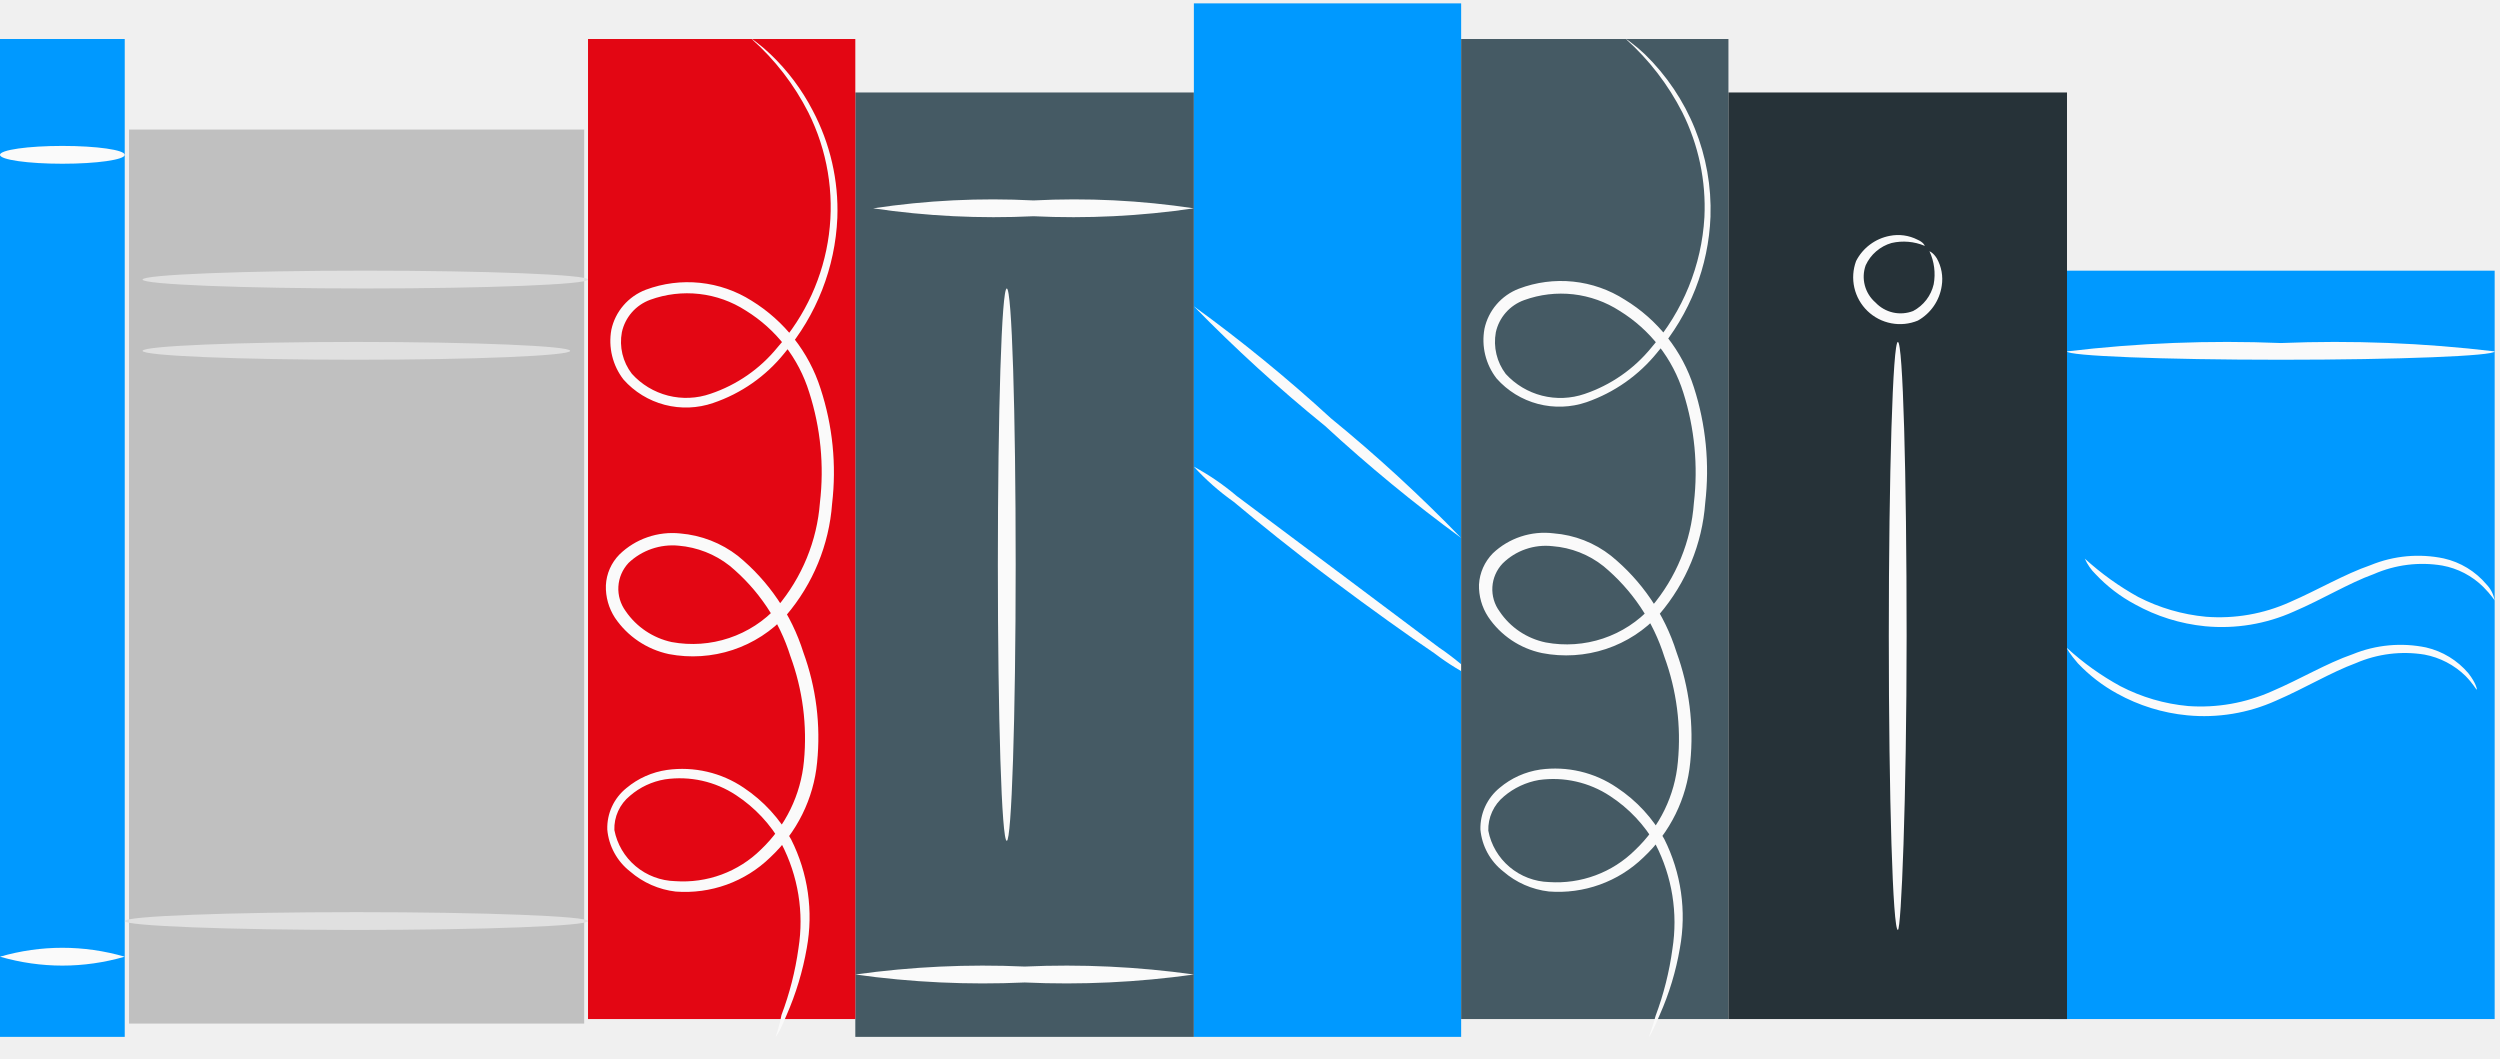
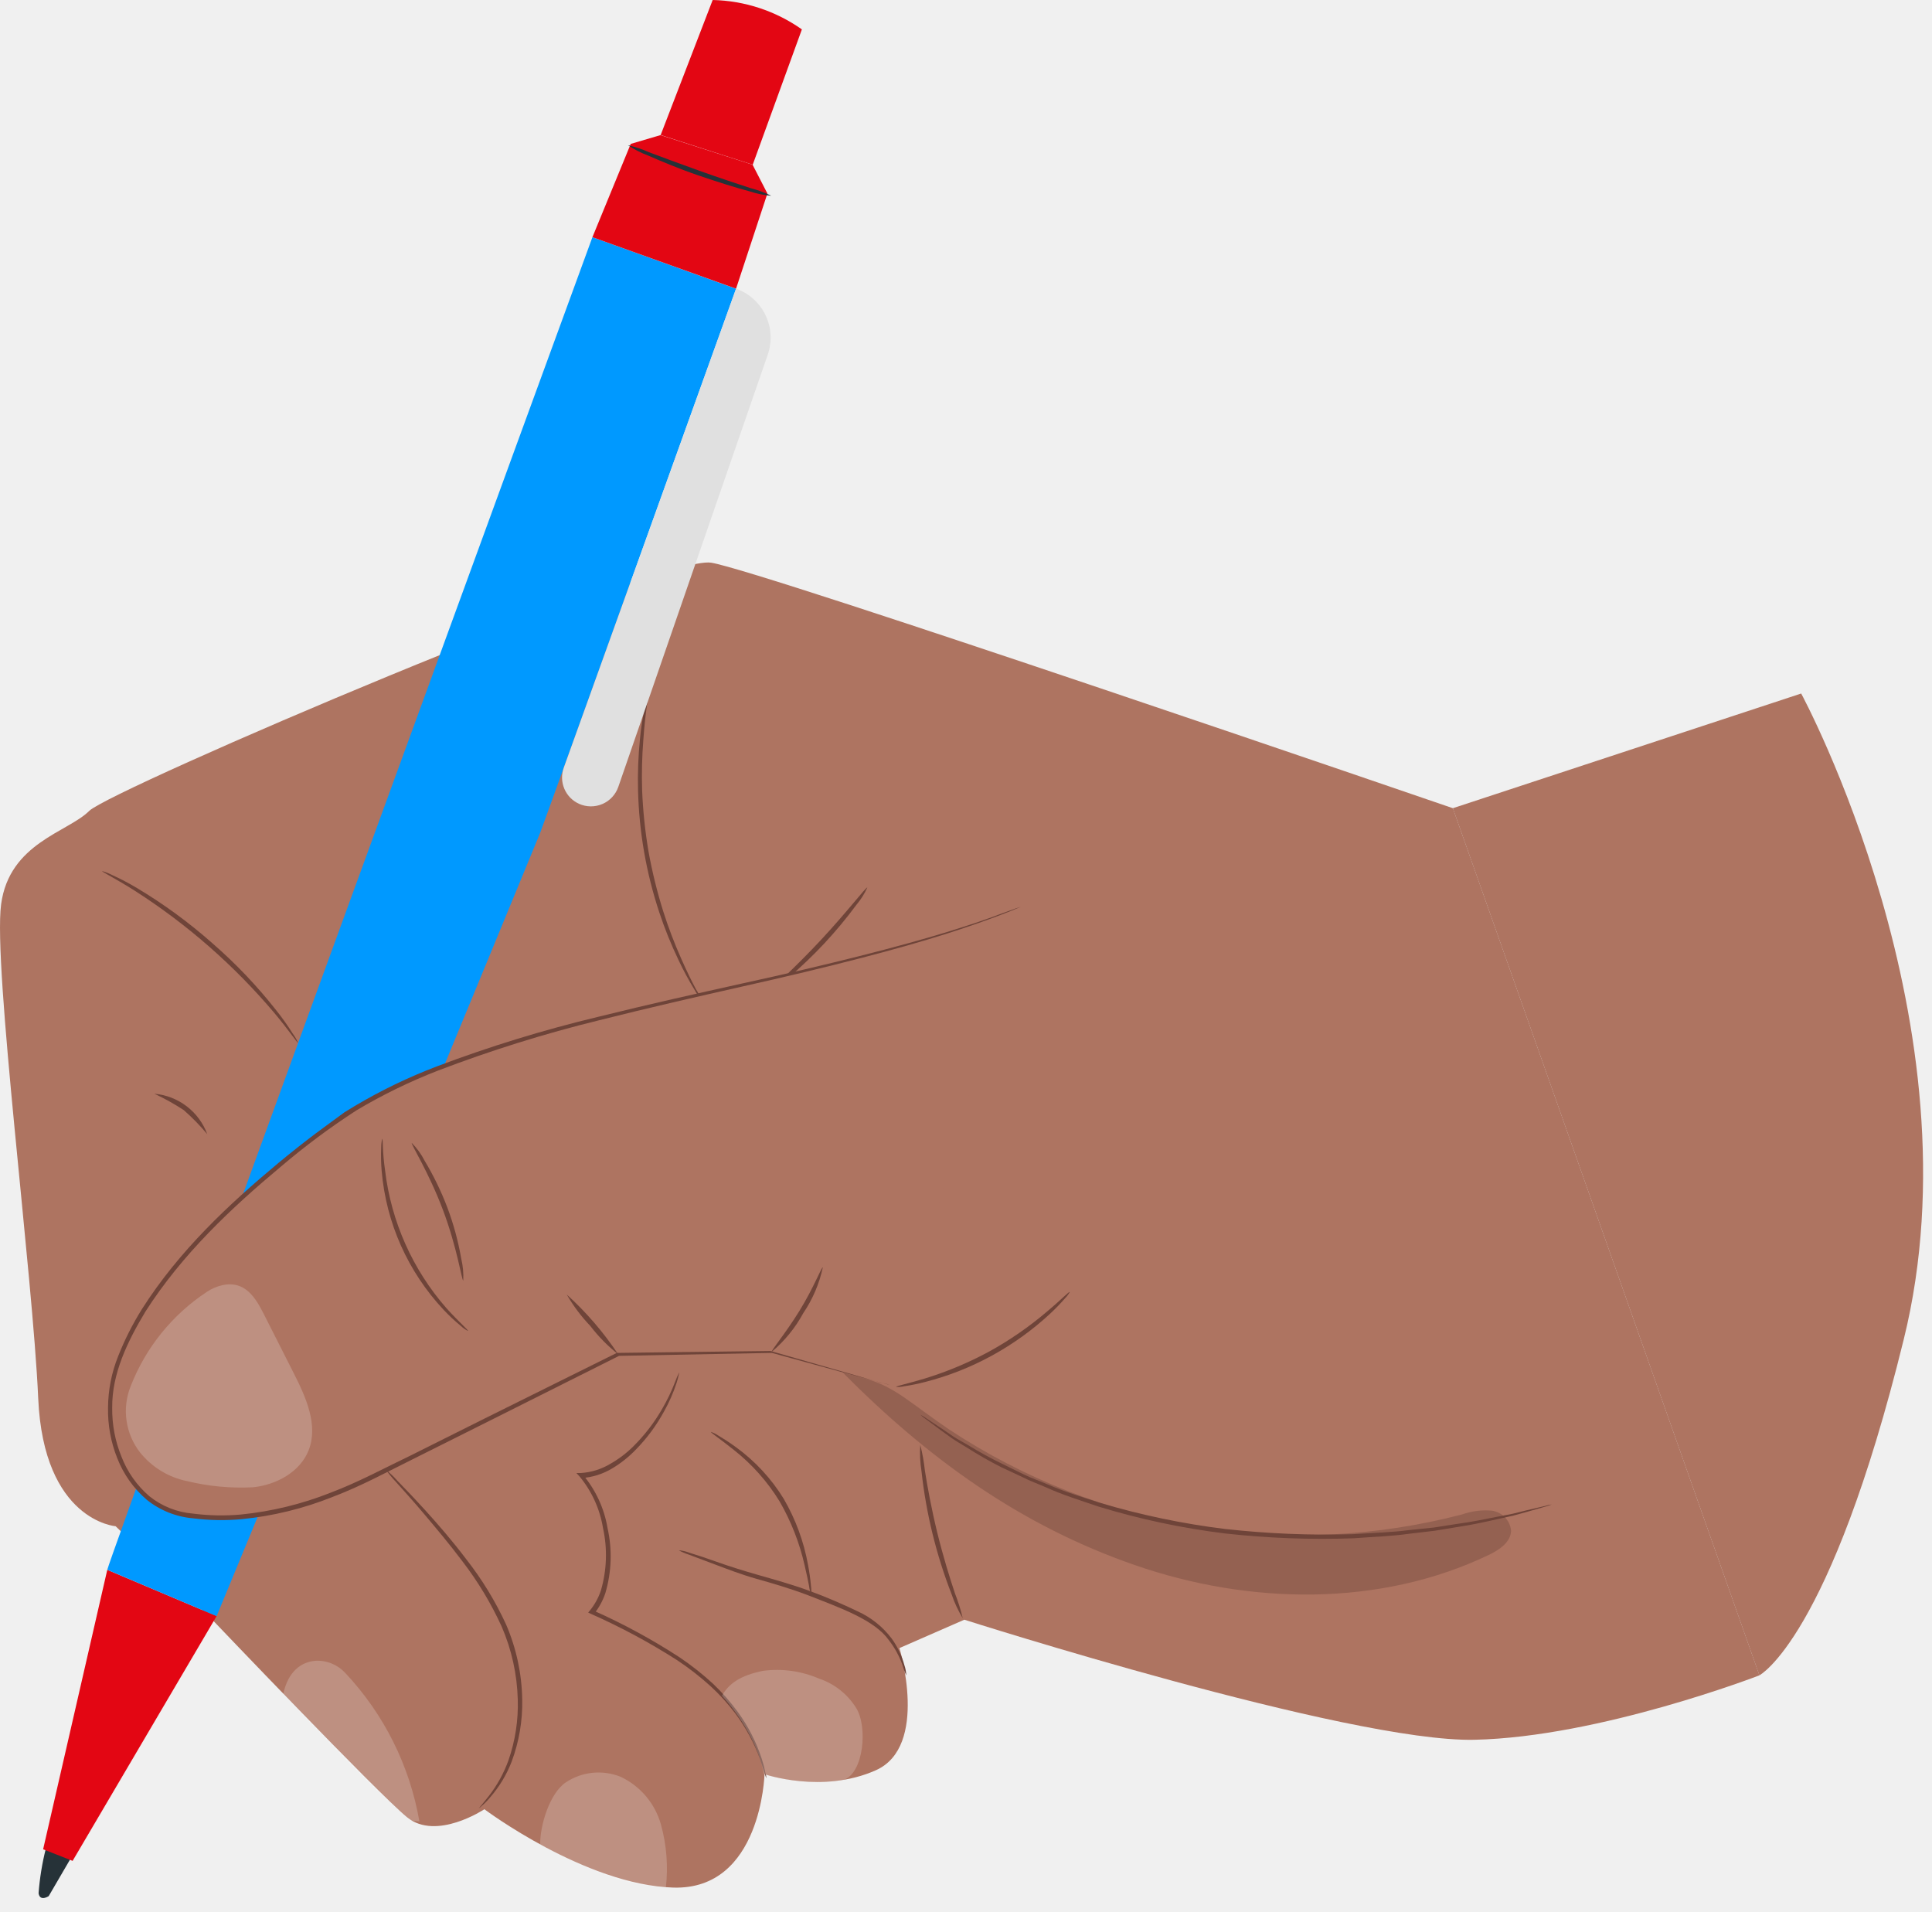
- <svg xmlns="http://www.w3.org/2000/svg" width="111" height="47" viewBox="0 0 111 47" fill="none">
-   <path d="M90.984 45.246H110.763V12.018H90.984V45.246Z" fill="#0099FF" />
-   <path d="M37.976 46.037H53.008L53.008 4.106H37.976L37.976 46.037Z" fill="#455A64" />
-   <path d="M38.767 9.25C41.133 8.895 43.511 8.777 45.887 8.899C48.263 8.777 50.642 8.894 53.008 9.25C50.641 9.598 48.263 9.715 45.887 9.601C43.511 9.715 41.133 9.598 38.767 9.25Z" fill="#FAFAFA" />
-   <path d="M44.701 37.334C44.472 37.334 44.305 31.849 44.305 25.076C44.305 18.303 44.472 12.808 44.701 12.808C44.929 12.808 45.096 18.294 45.096 25.076C45.096 31.858 44.914 37.334 44.701 37.334Z" fill="#FAFAFA" />
-   <path d="M37.976 43.268C40.476 42.919 42.987 42.801 45.496 42.915C48.002 42.801 50.511 42.919 53.008 43.268C50.511 43.618 48.002 43.736 45.496 43.622C42.987 43.736 40.476 43.618 37.976 43.268Z" fill="#FAFAFA" />
-   <path d="M53.008 46.037H64.875V0.15H53.008L53.008 46.037Z" fill="#0099FF" />
-   <path d="M53.008 20.72C53.688 21.089 54.327 21.527 54.916 22.027L59.395 25.378L63.875 28.738C64.517 29.174 65.117 29.668 65.666 30.214C64.966 29.88 64.302 29.475 63.687 29.005C62.504 28.205 60.9 27.058 59.154 25.752C57.407 24.445 55.875 23.2 54.782 22.285C54.135 21.828 53.54 21.304 53.008 20.72Z" fill="#FAFAFA" />
-   <path d="M53.008 13.6C55.129 15.138 57.16 16.798 59.093 18.572C61.121 20.228 63.052 22.002 64.875 23.885C62.77 22.344 60.753 20.684 58.834 18.913C56.792 17.257 54.847 15.483 53.008 13.6Z" fill="#FAFAFA" />
-   <path d="M-4.81606e-05 46.037H5.538L5.538 1.732H-4.81606e-05L-4.81606e-05 46.037Z" fill="#0099FF" />
-   <path d="M2.769 7.27C4.298 7.27 5.538 7.093 5.538 6.875C5.538 6.656 4.298 6.479 2.769 6.479C1.24 6.479 0 6.656 0 6.875C0 7.093 1.24 7.27 2.769 7.27Z" fill="#FAFAFA" />
-   <path d="M0 42.477C1.827 43.005 3.711 43.005 5.538 42.477C3.711 41.95 1.827 41.95 0 42.477Z" fill="#FAFAFA" />
-   <path d="M26.108 45.246H37.976L37.976 1.732H26.108L26.108 45.246Z" fill="#E30613" />
-   <path d="M34.445 46.037C34.445 46.037 34.499 45.966 34.589 45.806C34.679 45.646 34.787 45.397 34.922 45.076C35.34 44.122 35.642 43.121 35.821 42.096C36.12 40.456 35.878 38.765 35.128 37.273C34.624 36.351 33.902 35.563 33.024 34.977C32.028 34.301 30.812 34.019 29.616 34.185C28.953 34.281 28.33 34.558 27.818 34.986C27.541 35.208 27.319 35.491 27.171 35.812C27.023 36.133 26.952 36.484 26.964 36.837C26.996 37.199 27.103 37.55 27.278 37.87C27.452 38.19 27.691 38.471 27.98 38.696C28.548 39.189 29.253 39.499 30.003 39.586C30.77 39.644 31.541 39.539 32.263 39.279C32.986 39.018 33.644 38.607 34.193 38.074C35.383 36.965 36.125 35.466 36.279 33.856C36.448 32.2 36.239 30.527 35.668 28.962C35.14 27.287 34.13 25.8 32.763 24.682C32.026 24.109 31.135 23.763 30.201 23.685C29.709 23.634 29.212 23.691 28.746 23.853C28.279 24.014 27.855 24.276 27.503 24.619C27.139 24.988 26.925 25.475 26.901 25.99C26.885 26.5 27.026 27.003 27.305 27.431C27.861 28.255 28.719 28.832 29.697 29.042C30.643 29.223 31.62 29.159 32.534 28.857C33.448 28.554 34.267 28.023 34.913 27.316C36.101 25.92 36.812 24.188 36.945 22.368C37.147 20.646 36.972 18.901 36.432 17.252C35.915 15.633 34.831 14.251 33.375 13.354C32.684 12.916 31.899 12.643 31.082 12.558C30.265 12.473 29.44 12.578 28.672 12.865C28.288 13.012 27.946 13.252 27.679 13.563C27.412 13.873 27.228 14.245 27.143 14.645C27.074 15.029 27.086 15.424 27.179 15.804C27.272 16.184 27.443 16.541 27.683 16.851C28.167 17.398 28.804 17.788 29.514 17.974C30.224 18.159 30.973 18.131 31.666 17.892C32.91 17.47 34.005 16.704 34.823 15.686C36.257 13.992 37.085 11.878 37.178 9.671C37.238 8.013 36.859 6.37 36.081 4.901C35.603 3.978 34.974 3.139 34.22 2.418C34.027 2.231 33.823 2.056 33.609 1.893C33.465 1.778 33.384 1.724 33.375 1.733C34.413 2.657 35.267 3.764 35.893 4.999C36.731 6.677 37.048 8.564 36.803 10.42C36.558 12.276 35.762 14.019 34.517 15.428C33.745 16.378 32.716 17.09 31.549 17.483C30.943 17.695 30.287 17.724 29.663 17.566C29.041 17.407 28.479 17.069 28.052 16.593C27.853 16.334 27.711 16.036 27.635 15.718C27.559 15.401 27.551 15.072 27.611 14.751C27.681 14.426 27.833 14.123 28.053 13.87C28.273 13.618 28.554 13.426 28.87 13.31C29.566 13.057 30.313 12.969 31.05 13.052C31.787 13.136 32.493 13.388 33.114 13.79C34.465 14.624 35.464 15.914 35.929 17.421C36.436 19 36.598 20.669 36.405 22.315C36.276 24.015 35.612 25.633 34.508 26.942C33.928 27.578 33.192 28.055 32.372 28.329C31.552 28.604 30.674 28.665 29.823 28.508C28.99 28.327 28.26 27.836 27.782 27.138C27.549 26.821 27.433 26.434 27.456 26.043C27.479 25.652 27.639 25.281 27.908 24.993C28.2 24.715 28.55 24.502 28.934 24.37C29.317 24.238 29.725 24.189 30.129 24.228C30.956 24.297 31.745 24.606 32.395 25.118C33.666 26.17 34.603 27.564 35.092 29.131C35.641 30.622 35.846 32.214 35.695 33.794C35.557 35.286 34.88 36.679 33.788 37.718C33.292 38.209 32.694 38.588 32.037 38.831C31.379 39.073 30.676 39.173 29.976 39.123C29.332 39.106 28.714 38.872 28.223 38.459C27.732 38.047 27.399 37.48 27.278 36.855C27.268 36.565 27.325 36.278 27.445 36.014C27.565 35.75 27.745 35.517 27.971 35.333C28.411 34.952 28.95 34.7 29.526 34.603C30.63 34.442 31.755 34.693 32.682 35.306C33.518 35.855 34.208 36.593 34.697 37.46C35.439 38.89 35.704 40.516 35.452 42.104C35.312 43.117 35.059 44.111 34.697 45.068C34.571 45.726 34.427 46.029 34.445 46.037Z" fill="#FAFAFA" />
+ <svg xmlns="http://www.w3.org/2000/svg" width="93" height="92" viewBox="0 0 93 92" fill="none">
+   <path d="M5.566 73.464C5.566 73.464 2.098 73.209 1.839 67.3C1.581 61.39 -0.343 46.482 0.054 43.527C0.451 40.573 3.268 40.059 4.294 39.033C5.321 38.006 31.789 26.696 34.231 27.084C36.672 27.472 69.938 38.903 69.938 38.903L84.694 80.641C84.694 80.641 77.008 83.614 70.969 83.743C64.93 83.872 46.42 77.963 46.42 77.963L43.296 79.329C43.296 79.329 44.733 84.064 42.158 85.211C39.582 86.359 36.801 85.399 36.801 85.399C36.801 85.399 36.654 90.983 32.414 90.858C28.174 90.733 23.317 87.086 23.317 87.086C23.317 87.086 21.005 88.626 19.59 87.47C18.176 86.314 10.217 77.963 10.217 77.963L5.566 73.464Z" fill="#AE7461" />
+   <path d="M33.775 48.151C33.648 47.994 33.534 47.825 33.436 47.647C33.148 47.179 32.888 46.694 32.655 46.197C32.303 45.461 31.997 44.703 31.74 43.929C31.108 42.028 30.762 40.044 30.713 38.042C30.692 37.227 30.722 36.411 30.803 35.6C30.854 35.053 30.936 34.509 31.048 33.971C31.077 33.77 31.126 33.573 31.195 33.382C31.196 33.584 31.176 33.786 31.137 33.984C31.079 34.368 31.017 34.922 30.968 35.614C30.904 36.423 30.884 37.235 30.91 38.046C30.95 39.034 31.053 40.018 31.218 40.992C31.394 41.966 31.631 42.927 31.927 43.871C32.172 44.642 32.46 45.399 32.789 46.139C33.066 46.768 33.316 47.272 33.498 47.611C33.608 47.782 33.701 47.963 33.775 48.151Z" fill="#6F4439" />
+   <path d="M41.751 42.719C41.614 43.023 41.435 43.305 41.22 43.559C40.745 44.202 40.234 44.817 39.689 45.402C39.144 45.986 38.565 46.539 37.958 47.058C37.717 47.288 37.449 47.486 37.158 47.647C37.114 47.594 38.252 46.603 39.52 45.241C40.787 43.88 41.698 42.679 41.751 42.719Z" fill="#6F4439" />
+   <path d="M18.581 70.754C18.778 70.907 18.959 71.079 19.122 71.268C19.456 71.607 19.934 72.107 20.51 72.74C21.085 73.374 21.755 74.142 22.438 75.044C23.2 76.015 23.846 77.073 24.362 78.195C24.854 79.336 25.118 80.563 25.138 81.806C25.159 82.821 24.987 83.831 24.634 84.783C24.39 85.421 24.035 86.01 23.585 86.524C23.467 86.667 23.337 86.799 23.197 86.921C23.153 86.967 23.104 87.008 23.049 87.041C23.049 87.041 23.224 86.841 23.518 86.466C23.929 85.94 24.253 85.353 24.478 84.725C24.803 83.789 24.954 82.801 24.924 81.81C24.893 80.597 24.629 79.402 24.147 78.289C23.64 77.18 23.01 76.132 22.268 75.164C21.599 74.272 20.929 73.486 20.385 72.839C19.84 72.192 19.394 71.709 19.046 71.317C18.879 71.14 18.724 70.952 18.581 70.754Z" fill="#6F4439" />
+   <path d="M32.695 66.063C32.692 66.109 32.683 66.154 32.668 66.197C32.641 66.324 32.607 66.449 32.566 66.572C32.411 67.044 32.211 67.5 31.968 67.933C31.601 68.61 31.141 69.232 30.602 69.781C30.269 70.127 29.892 70.427 29.481 70.674C29.026 70.951 28.51 71.114 27.977 71.147L28.049 70.973C28.672 71.71 29.086 72.601 29.245 73.553C29.476 74.586 29.441 75.661 29.142 76.677C29.02 77.048 28.831 77.393 28.584 77.695L28.544 77.512C29.992 78.154 31.386 78.911 32.713 79.775C33.283 80.159 33.823 80.585 34.329 81.052C34.76 81.463 35.154 81.911 35.507 82.391C36.014 83.084 36.407 83.854 36.672 84.671C36.744 84.892 36.802 85.117 36.846 85.345C36.871 85.422 36.887 85.501 36.891 85.582C36.868 85.582 36.784 85.265 36.592 84.689C36.3 83.89 35.892 83.138 35.382 82.457C35.028 81.99 34.632 81.555 34.199 81.159C33.697 80.704 33.161 80.288 32.597 79.913C31.272 79.065 29.884 78.319 28.446 77.682L28.312 77.619L28.41 77.503C28.635 77.222 28.809 76.903 28.924 76.561C29.211 75.582 29.246 74.545 29.026 73.549C28.876 72.636 28.487 71.779 27.897 71.067L27.745 70.902H27.968C28.471 70.869 28.957 70.716 29.388 70.455C29.787 70.228 30.155 69.949 30.481 69.625C31.018 69.094 31.482 68.494 31.86 67.84C32.111 67.412 32.327 66.964 32.503 66.501C32.556 66.35 32.62 66.204 32.695 66.063Z" fill="#6F4439" />
+   <path d="M39.046 76.718C38.992 76.602 38.959 76.478 38.948 76.352C38.904 76.115 38.832 75.776 38.734 75.356C38.489 74.27 38.081 73.227 37.524 72.263C36.941 71.314 36.194 70.476 35.319 69.786C34.65 69.25 34.204 68.96 34.221 68.924C34.342 68.963 34.456 69.018 34.561 69.09C34.77 69.215 35.069 69.397 35.422 69.656C36.346 70.326 37.128 71.171 37.725 72.142C38.297 73.126 38.693 74.201 38.895 75.32C38.96 75.657 39.008 75.997 39.038 76.338C39.057 76.464 39.06 76.591 39.046 76.718Z" fill="#6F4439" />
+   <path d="M43.626 80.641C43.551 80.486 43.492 80.325 43.447 80.159C43.295 79.724 43.073 79.317 42.791 78.954C42.104 77.981 40.51 77.418 38.846 76.767C38.002 76.45 37.185 76.213 36.426 75.999C35.668 75.785 35.011 75.526 34.458 75.32L33.141 74.825C32.978 74.774 32.821 74.706 32.673 74.62C32.844 74.634 33.012 74.673 33.172 74.736C33.489 74.829 33.945 74.981 34.511 75.182C35.078 75.383 35.739 75.593 36.489 75.807C37.239 76.021 38.078 76.253 38.926 76.561C39.774 76.869 40.568 77.218 41.278 77.557C41.927 77.85 42.492 78.301 42.921 78.869C43.2 79.254 43.407 79.686 43.532 80.145C43.587 80.305 43.618 80.472 43.626 80.641Z" fill="#6F4439" />
+   <path d="M44.3 69.554C44.404 69.963 44.478 70.379 44.523 70.799C44.644 71.567 44.836 72.625 45.117 73.772C45.398 74.919 45.719 75.95 45.965 76.686C46.119 77.079 46.245 77.481 46.344 77.891C46.123 77.53 45.944 77.146 45.809 76.744C45.069 74.842 44.581 72.85 44.358 70.821C44.291 70.402 44.271 69.977 44.3 69.554Z" fill="#6F4439" />
+   <path d="M74.7 72.415C74.601 72.456 74.5 72.49 74.397 72.517L73.504 72.772L72.857 72.95L72.08 73.124C71.522 73.249 70.888 73.392 70.174 73.499L69.058 73.682L67.84 73.825C67.001 73.946 66.095 73.972 65.162 74.044C63.095 74.118 61.026 74.04 58.971 73.812C56.916 73.56 54.886 73.13 52.905 72.526C52.013 72.223 51.12 71.946 50.365 71.598C49.977 71.428 49.589 71.29 49.241 71.111L48.21 70.629C47.631 70.337 47.068 70.015 46.523 69.665C46.277 69.513 46.045 69.384 45.844 69.246L45.3 68.853L44.554 68.299C44.465 68.24 44.381 68.173 44.304 68.099C44.403 68.142 44.496 68.197 44.581 68.264L45.353 68.777L45.902 69.152C46.107 69.286 46.349 69.411 46.59 69.554C47.139 69.892 47.705 70.201 48.286 70.482L49.294 70.977C49.647 71.147 50.031 71.281 50.419 71.446C51.191 71.785 52.053 72.049 52.954 72.339C54.924 72.926 56.94 73.347 58.98 73.597C61.023 73.824 63.08 73.908 65.135 73.847C66.081 73.781 66.983 73.763 67.813 73.651L69.027 73.526L70.139 73.352C70.848 73.258 71.478 73.124 72.044 73.013L72.826 72.861L73.473 72.7L74.365 72.49C74.474 72.454 74.586 72.428 74.7 72.415Z" fill="#6F4439" />
+   <path d="M14.35 50.2C14.319 50.222 13.931 49.624 13.199 48.75C11.272 46.472 9.015 44.495 6.504 42.885C5.54 42.273 4.897 41.965 4.915 41.929C5.077 41.974 5.234 42.035 5.383 42.112C5.797 42.299 6.199 42.509 6.588 42.742C7.876 43.511 9.09 44.399 10.213 45.393C11.347 46.377 12.384 47.466 13.31 48.647C13.593 49.002 13.855 49.373 14.096 49.758C14.198 49.895 14.284 50.043 14.35 50.2Z" fill="#6F4439" />
+   <path d="M9.977 54.593C9.63 54.177 9.25 53.789 8.843 53.432C8.391 53.136 7.918 52.873 7.428 52.646C7.994 52.695 8.534 52.904 8.985 53.249C9.437 53.594 9.781 54.06 9.977 54.593Z" fill="#6F4439" />
+   <path d="M2.21 88.929V88.965C2.03 89.675 1.912 90.4 1.857 91.131C1.924 91.55 2.344 91.269 2.344 91.269L3.438 89.394L2.21 88.929Z" fill="#263238" />
+   <path d="M2.076 89.014L5.164 75.562L10.427 77.789L3.495 89.572L2.076 89.014Z" fill="#E30613" />
+   <path d="M28.517 11.417C28.517 11.417 5.352 74.74 5.164 75.561L10.427 77.793C10.427 77.793 25.745 40.747 26.004 40.082C26.263 39.416 35.431 13.899 35.431 13.899L28.517 11.417Z" fill="#0099FF" />
+   <path d="M28.517 11.417L30.361 6.927L31.794 6.503L36.226 7.927L36.94 9.315L35.431 13.895L28.517 11.417Z" fill="#E30613" />
+   <path d="M31.802 6.499L34.306 0C35.846 0.034 37.341 0.527 38.6 1.415L36.234 7.927L31.802 6.499Z" fill="#E30613" />
+   <path d="M37.127 9.422C36.769 9.395 36.415 9.323 36.074 9.208C35.431 9.039 34.552 8.762 33.597 8.436C32.642 8.11 31.811 7.753 31.182 7.481C30.846 7.355 30.525 7.19 30.227 6.99C30.577 7.068 30.918 7.181 31.244 7.329C31.865 7.561 32.722 7.883 33.673 8.222C34.623 8.561 35.489 8.847 36.118 9.052C36.466 9.142 36.804 9.267 37.127 9.422Z" fill="#263238" />
+   <path d="M35.431 13.895C36.053 14.115 36.562 14.572 36.848 15.167C37.134 15.761 37.173 16.445 36.958 17.068L29.763 37.877C29.7 38.059 29.599 38.227 29.468 38.368C29.337 38.51 29.178 38.623 29 38.699C28.823 38.776 28.632 38.815 28.439 38.814C28.246 38.813 28.055 38.772 27.879 38.694C27.558 38.551 27.303 38.292 27.166 37.969C27.029 37.646 27.019 37.283 27.138 36.953L35.431 13.895Z" fill="#E0E0E0" />
  <g opacity="0.2">
-     <path d="M5.729 45.447H25.938L25.938 5.753H5.729L5.729 45.447Z" fill="black" />
+     <path d="M16.627 80.534C16.445 80.334 16.222 80.178 15.973 80.075C15.723 79.972 15.454 79.926 15.185 79.94C14.292 80.016 13.806 80.703 13.632 81.556C15.863 83.917 18.037 86.162 19.604 87.519C19.691 87.591 19.799 87.636 19.912 87.648L20.188 87.671C19.725 84.995 18.486 82.513 16.627 80.534Z" fill="white" />
  </g>
-   <path d="M6.329 12.413C6.329 12.63 10.798 12.808 16.214 12.808C21.63 12.808 26.108 12.63 26.108 12.413C26.108 12.196 21.639 12.017 16.214 12.017C10.789 12.017 6.329 12.196 6.329 12.413Z" fill="#E0E0E0" />
-   <path d="M6.329 15.578C6.329 15.794 10.581 15.973 15.823 15.973C21.066 15.973 25.317 15.794 25.317 15.578C25.317 15.361 21.066 15.182 15.823 15.182C10.581 15.182 6.329 15.361 6.329 15.578Z" fill="#E0E0E0" />
-   <path d="M5.538 40.895C5.538 41.111 10.144 41.29 15.823 41.29C21.502 41.29 26.108 41.111 26.108 40.895C26.108 40.678 21.511 40.499 15.823 40.499C10.135 40.499 5.538 40.678 5.538 40.895Z" fill="#E0E0E0" />
-   <path d="M64.875 45.246H76.743V1.732H64.875V45.246Z" fill="#455A64" />
-   <path d="M73.212 46.037C73.271 45.964 73.32 45.883 73.356 45.797C73.437 45.637 73.554 45.396 73.689 45.067C74.112 44.116 74.414 43.117 74.588 42.093C74.888 40.45 74.645 38.754 73.896 37.258C73.393 36.337 72.671 35.551 71.791 34.97C70.796 34.291 69.58 34.005 68.383 34.169C67.719 34.267 67.096 34.548 66.585 34.979C66.31 35.204 66.091 35.487 65.942 35.808C65.795 36.129 65.722 36.478 65.73 36.831C65.763 37.193 65.87 37.545 66.044 37.865C66.219 38.185 66.458 38.467 66.746 38.692C67.314 39.185 68.02 39.495 68.77 39.582C69.538 39.642 70.311 39.537 71.035 39.276C71.76 39.015 72.419 38.603 72.969 38.069C74.156 36.958 74.894 35.458 75.047 33.848C75.215 32.191 75.006 30.518 74.435 28.951C73.909 27.277 72.899 25.791 71.531 24.677C70.799 24.099 69.91 23.752 68.977 23.68C68.488 23.62 67.993 23.669 67.526 23.823C67.059 23.977 66.633 24.232 66.279 24.57C65.914 24.943 65.697 25.433 65.667 25.951C65.653 26.458 65.794 26.958 66.072 27.384C66.625 28.211 67.484 28.79 68.464 28.996C69.41 29.18 70.388 29.118 71.303 28.816C72.217 28.513 73.037 27.98 73.68 27.268C74.868 25.875 75.58 24.145 75.712 22.327C75.913 20.601 75.742 18.853 75.209 17.198C74.694 15.577 73.605 14.196 72.142 13.307C71.453 12.864 70.667 12.589 69.85 12.504C69.032 12.419 68.206 12.527 67.439 12.818C67.054 12.965 66.713 13.205 66.446 13.516C66.179 13.827 65.995 14.199 65.91 14.598C65.84 14.983 65.851 15.379 65.944 15.759C66.037 16.139 66.209 16.496 66.45 16.806C66.935 17.354 67.573 17.747 68.284 17.934C68.996 18.121 69.747 18.094 70.442 17.857C71.681 17.426 72.772 16.657 73.59 15.64C75.032 13.95 75.861 11.832 75.946 9.621C75.99 8.285 75.754 6.954 75.253 5.713C74.751 4.471 73.995 3.346 73.032 2.409C72.837 2.222 72.629 2.046 72.412 1.884C72.343 1.825 72.268 1.774 72.187 1.732C73.219 2.656 74.069 3.761 74.696 4.991C75.417 6.436 75.754 8.038 75.676 9.648C75.553 11.781 74.725 13.814 73.32 15.435C72.547 16.385 71.518 17.098 70.353 17.492C69.746 17.7 69.09 17.726 68.468 17.568C67.846 17.41 67.285 17.073 66.854 16.602C66.657 16.341 66.516 16.043 66.441 15.725C66.365 15.408 66.356 15.079 66.414 14.758C66.484 14.434 66.636 14.131 66.856 13.881C67.076 13.63 67.357 13.439 67.673 13.325C68.369 13.072 69.116 12.984 69.853 13.067C70.59 13.151 71.297 13.404 71.917 13.806C73.27 14.641 74.272 15.931 74.741 17.439C75.241 19.017 75.4 20.683 75.209 22.327C75.087 24.03 74.423 25.651 73.311 26.957C72.732 27.595 71.997 28.074 71.176 28.349C70.356 28.623 69.477 28.684 68.626 28.524C67.79 28.349 67.057 27.857 66.585 27.153C66.351 26.837 66.237 26.45 66.262 26.06C66.286 25.67 66.448 25.3 66.719 25.016C67.006 24.732 67.354 24.515 67.737 24.383C68.12 24.25 68.528 24.205 68.932 24.25C69.76 24.314 70.55 24.624 71.198 25.14C72.468 26.195 73.404 27.589 73.896 29.156C74.444 30.648 74.65 32.241 74.498 33.822C74.367 35.316 73.689 36.713 72.592 37.748C72.095 38.24 71.498 38.621 70.84 38.865C70.183 39.109 69.48 39.211 68.779 39.164C68.134 39.145 67.516 38.908 67.025 38.494C66.534 38.079 66.201 37.512 66.081 36.884C66.072 36.595 66.13 36.308 66.25 36.044C66.37 35.78 66.549 35.547 66.773 35.362C67.216 34.984 67.754 34.732 68.329 34.632C69.434 34.477 70.558 34.731 71.486 35.344C72.323 35.89 73.017 36.625 73.509 37.49C74.245 38.923 74.506 40.549 74.255 42.138C74.118 43.15 73.867 44.145 73.509 45.102C73.347 45.726 73.194 46.037 73.212 46.037Z" fill="#FAFAFA" />
-   <path d="M76.743 45.246H91.775V4.106H76.743V45.246Z" fill="#263238" />
-   <path d="M92.566 24.803C93.288 25.461 94.084 26.033 94.938 26.506C95.876 26.988 96.897 27.286 97.946 27.384C99.221 27.483 100.501 27.26 101.669 26.734C102.924 26.19 104.084 25.496 105.252 25.093C106.283 24.669 107.415 24.566 108.504 24.794C109.242 24.961 109.906 25.364 110.396 25.944C110.588 26.141 110.715 26.392 110.763 26.664C110.763 26.664 110.614 26.418 110.257 26.058C109.758 25.565 109.123 25.235 108.435 25.11C107.408 24.939 106.355 25.071 105.4 25.488C104.284 25.891 103.151 26.594 101.843 27.155C100.607 27.71 99.249 27.934 97.902 27.805C96.809 27.696 95.75 27.365 94.789 26.831C94.14 26.484 93.551 26.033 93.046 25.496C92.843 25.299 92.68 25.063 92.566 24.803Z" fill="#FAFAFA" />
-   <path d="M91.778 28.774C92.498 29.433 93.294 30.002 94.15 30.469C95.084 30.953 96.102 31.252 97.149 31.348C98.428 31.441 99.71 31.214 100.881 30.689C102.136 30.153 103.296 29.45 104.464 29.046C105.496 28.626 106.627 28.522 107.717 28.747C108.451 28.916 109.112 29.32 109.6 29.898C109.931 30.32 109.992 30.619 109.966 30.619C109.94 30.619 109.818 30.372 109.469 30.012C108.967 29.523 108.334 29.193 107.647 29.064C106.618 28.897 105.562 29.028 104.604 29.441C103.488 29.854 102.354 30.548 101.055 31.11C99.819 31.666 98.461 31.89 97.114 31.76C96.022 31.656 94.963 31.327 94.001 30.794C93.354 30.44 92.766 29.987 92.257 29.45C91.9 29.037 91.752 28.783 91.778 28.774Z" fill="#FAFAFA" />
-   <path d="M91.775 15.602C94.935 15.226 98.105 15.102 101.273 15.231C104.438 15.102 107.606 15.226 110.763 15.602C110.763 15.802 106.514 15.973 101.273 15.973C96.032 15.973 91.775 15.802 91.775 15.602Z" fill="#FAFAFA" />
-   <path d="M85.46 10.917C84.994 10.72 84.478 10.675 83.984 10.789C83.733 10.861 83.5 10.988 83.302 11.159C83.104 11.329 82.945 11.541 82.836 11.779C82.733 12.066 82.72 12.378 82.798 12.673C82.876 12.968 83.041 13.232 83.272 13.432C83.481 13.654 83.753 13.809 84.051 13.876C84.349 13.943 84.66 13.919 84.945 13.808C85.173 13.687 85.373 13.518 85.53 13.313C85.687 13.108 85.798 12.872 85.856 12.62C85.947 12.124 85.881 11.612 85.668 11.155C85.668 11.155 85.836 11.214 85.995 11.472C86.203 11.841 86.28 12.271 86.213 12.69C86.166 13.011 86.047 13.317 85.863 13.585C85.679 13.853 85.436 14.075 85.153 14.234C84.779 14.388 84.369 14.43 83.972 14.354C83.575 14.279 83.208 14.089 82.917 13.809C82.626 13.528 82.423 13.169 82.333 12.775C82.243 12.381 82.27 11.97 82.41 11.591C82.557 11.302 82.768 11.052 83.028 10.858C83.287 10.664 83.587 10.532 83.905 10.472C84.322 10.389 84.754 10.448 85.133 10.64C85.391 10.749 85.46 10.898 85.46 10.917Z" fill="#FAFAFA" />
-   <path d="M84.266 41.29C84.042 41.29 83.863 35.448 83.863 28.241C83.863 21.033 84.042 15.182 84.266 15.182C84.49 15.182 84.654 21.024 84.654 28.241C84.654 35.457 84.416 41.29 84.266 41.29Z" fill="#FAFAFA" />
+   <g opacity="0.2">
+     <path d="M32.052 90.858C32.17 89.834 32.088 88.797 31.811 87.805C31.67 87.31 31.425 86.851 31.093 86.458C30.76 86.066 30.348 85.749 29.883 85.528C29.453 85.353 28.986 85.286 28.524 85.332C28.062 85.379 27.618 85.538 27.232 85.796C26.464 86.314 25.986 87.863 26.004 88.787C27.183 89.443 28.415 89.998 29.686 90.447C30.458 90.668 31.251 90.805 32.052 90.858Z" fill="white" />
+   </g>
+   <g opacity="0.2">
+     <path d="M40.604 85.676C41.591 85.341 41.774 83.082 41.207 82.203C40.793 81.541 40.162 81.044 39.421 80.797C38.578 80.434 37.654 80.305 36.743 80.422C35.641 80.641 35.083 81.038 34.753 81.623C34.753 81.623 36.395 83.319 36.77 85.399C38.011 85.778 39.322 85.873 40.604 85.676Z" fill="white" />
+   </g>
+   <path d="M84.69 80.641L69.934 38.903L86.703 33.382C86.703 33.382 95.371 49.383 91.639 64.474C88.091 78.896 84.69 80.641 84.69 80.641Z" fill="#AE7461" />
+   <path d="M49.125 43.675C43.693 45.804 37.917 46.893 32.231 48.218C26.544 49.544 19.823 51.213 15.85 54.182C12.016 57.052 7.28 61.171 5.705 65.474C5.357 66.368 5.217 67.328 5.294 68.284C5.372 69.239 5.665 70.165 6.151 70.991C6.449 71.506 6.859 71.948 7.35 72.284C7.841 72.62 8.402 72.841 8.99 72.933C12.351 73.468 15.814 72.178 18.363 70.853C20.849 69.567 29.722 65.184 29.722 65.184L37.118 65.068L42.796 66.657" fill="#AE7461" />
+   <path d="M51.495 62.193C51.431 62.304 51.353 62.407 51.263 62.497C51.034 62.76 50.791 63.01 50.535 63.247C49.69 64.028 48.751 64.703 47.741 65.255C46.73 65.809 45.653 66.234 44.536 66.519C44.2 66.607 43.858 66.677 43.514 66.728C43.389 66.758 43.259 66.767 43.13 66.755C43.13 66.719 43.657 66.612 44.492 66.362C45.574 66.032 46.621 65.594 47.616 65.055C48.611 64.507 49.547 63.859 50.41 63.122C51.089 62.555 51.464 62.149 51.495 62.193Z" fill="#6F4439" />
+   <path d="M39.609 61.002C39.439 61.79 39.119 62.538 38.667 63.207C38.282 63.916 37.767 64.548 37.15 65.068C37.101 65.019 37.797 64.211 38.489 63.086C39.181 61.961 39.547 60.979 39.609 61.002Z" fill="#6F4439" />
+   <path d="M27.281 62.31C28.221 63.163 29.052 64.128 29.755 65.185C29.253 64.789 28.803 64.331 28.415 63.823C27.977 63.366 27.597 62.858 27.281 62.31Z" fill="#6F4439" />
+   <path d="M22.527 64.064C22.403 64.002 22.289 63.922 22.188 63.827C21.896 63.588 21.62 63.33 21.362 63.055C19.64 61.224 18.586 58.865 18.372 56.36C18.339 55.983 18.332 55.604 18.349 55.226C18.349 55.088 18.365 54.95 18.399 54.815C18.443 54.815 18.399 55.405 18.537 56.342C18.831 58.794 19.857 61.101 21.483 62.961C22.108 63.653 22.558 64.032 22.527 64.064Z" fill="#6F4439" />
+   <path d="M22.3 61.64C22.228 61.64 22.01 60.064 21.318 58.23C20.626 56.395 19.76 55.052 19.823 55.016C20.07 55.267 20.278 55.555 20.439 55.869C20.871 56.589 21.239 57.346 21.537 58.132C21.834 58.925 22.057 59.743 22.201 60.578C22.285 60.925 22.318 61.283 22.3 61.64Z" fill="#6F4439" />
+   <g opacity="0.2">
+     <path d="M9.012 71.294C10.049 71.545 11.116 71.644 12.181 71.589C13.302 71.473 14.444 70.857 14.859 69.804C15.328 68.594 14.73 67.264 14.145 66.108L12.694 63.242C12.306 62.479 11.802 61.627 10.717 61.859C10.444 61.918 10.185 62.028 9.954 62.185C8.293 63.282 7.012 64.868 6.29 66.724C6.08 67.247 6.011 67.816 6.09 68.374C6.168 68.933 6.391 69.461 6.736 69.906C7.308 70.622 8.114 71.114 9.012 71.294Z" fill="white" />
+   </g>
+   <path d="M42.827 66.657C42.827 66.657 42.693 66.63 42.448 66.563L41.341 66.269L37.158 65.121L29.762 65.264H29.798L23.442 68.451L19.872 70.237C18.64 70.844 17.385 71.535 16.011 72.053C14.61 72.614 13.138 72.975 11.636 73.124C10.858 73.196 10.073 73.182 9.298 73.084C8.482 73.014 7.705 72.704 7.066 72.192C6.436 71.653 5.949 70.968 5.647 70.196C5.335 69.421 5.184 68.59 5.2 67.755C5.206 66.907 5.371 66.069 5.687 65.282C5.999 64.491 6.383 63.731 6.834 63.01C8.619 60.203 11.016 57.967 13.399 55.98C13.995 55.486 14.6 55.007 15.216 54.543C15.52 54.316 15.819 54.097 16.136 53.865L16.582 53.539L17.064 53.244C18.328 52.493 19.654 51.853 21.028 51.33C23.561 50.373 26.152 49.577 28.785 48.946C31.253 48.334 33.561 47.821 35.668 47.352C39.89 46.433 43.282 45.567 45.585 44.862C46.737 44.509 47.625 44.201 48.223 43.969L48.902 43.724L49.138 43.648C49.138 43.648 47.915 44.192 45.612 44.929C43.309 45.665 39.921 46.549 35.708 47.491C33.601 47.968 31.294 48.491 28.834 49.111C26.205 49.756 23.619 50.564 21.09 51.53C19.732 52.057 18.419 52.696 17.167 53.441C15.892 54.266 14.672 55.174 13.516 56.159C11.141 58.141 8.767 60.368 6.999 63.135C6.138 64.568 5.383 66.121 5.401 67.764C5.391 68.57 5.543 69.37 5.847 70.116C6.13 70.851 6.59 71.504 7.186 72.017C7.79 72.502 8.526 72.795 9.298 72.857C10.059 72.954 10.828 72.969 11.592 72.901C13.072 72.753 14.525 72.4 15.908 71.852C17.269 71.339 18.515 70.656 19.751 70.067L23.322 68.282L29.691 65.121L37.087 65.028L41.278 66.228L42.372 66.55C42.702 66.612 42.827 66.657 42.827 66.657Z" fill="#6F4439" />
+   <g opacity="0.4">
+     <path d="M71.808 72.714C71.323 72.672 70.835 72.735 70.375 72.897C66.203 73.985 61.848 74.183 57.594 73.478C53.34 72.773 49.282 71.18 45.684 68.804C43.898 67.599 43.077 66.737 41.666 66.362L40.564 66.063C44.675 70.205 49.098 73.415 54.61 75.329C60.123 77.244 66.407 77.365 71.67 74.843C72.174 74.602 72.741 74.222 72.736 73.66C72.709 73.422 72.603 73.199 72.434 73.028C72.266 72.856 72.046 72.746 71.808 72.714Z" fill="#6F4439" />
+   </g>
</svg>
